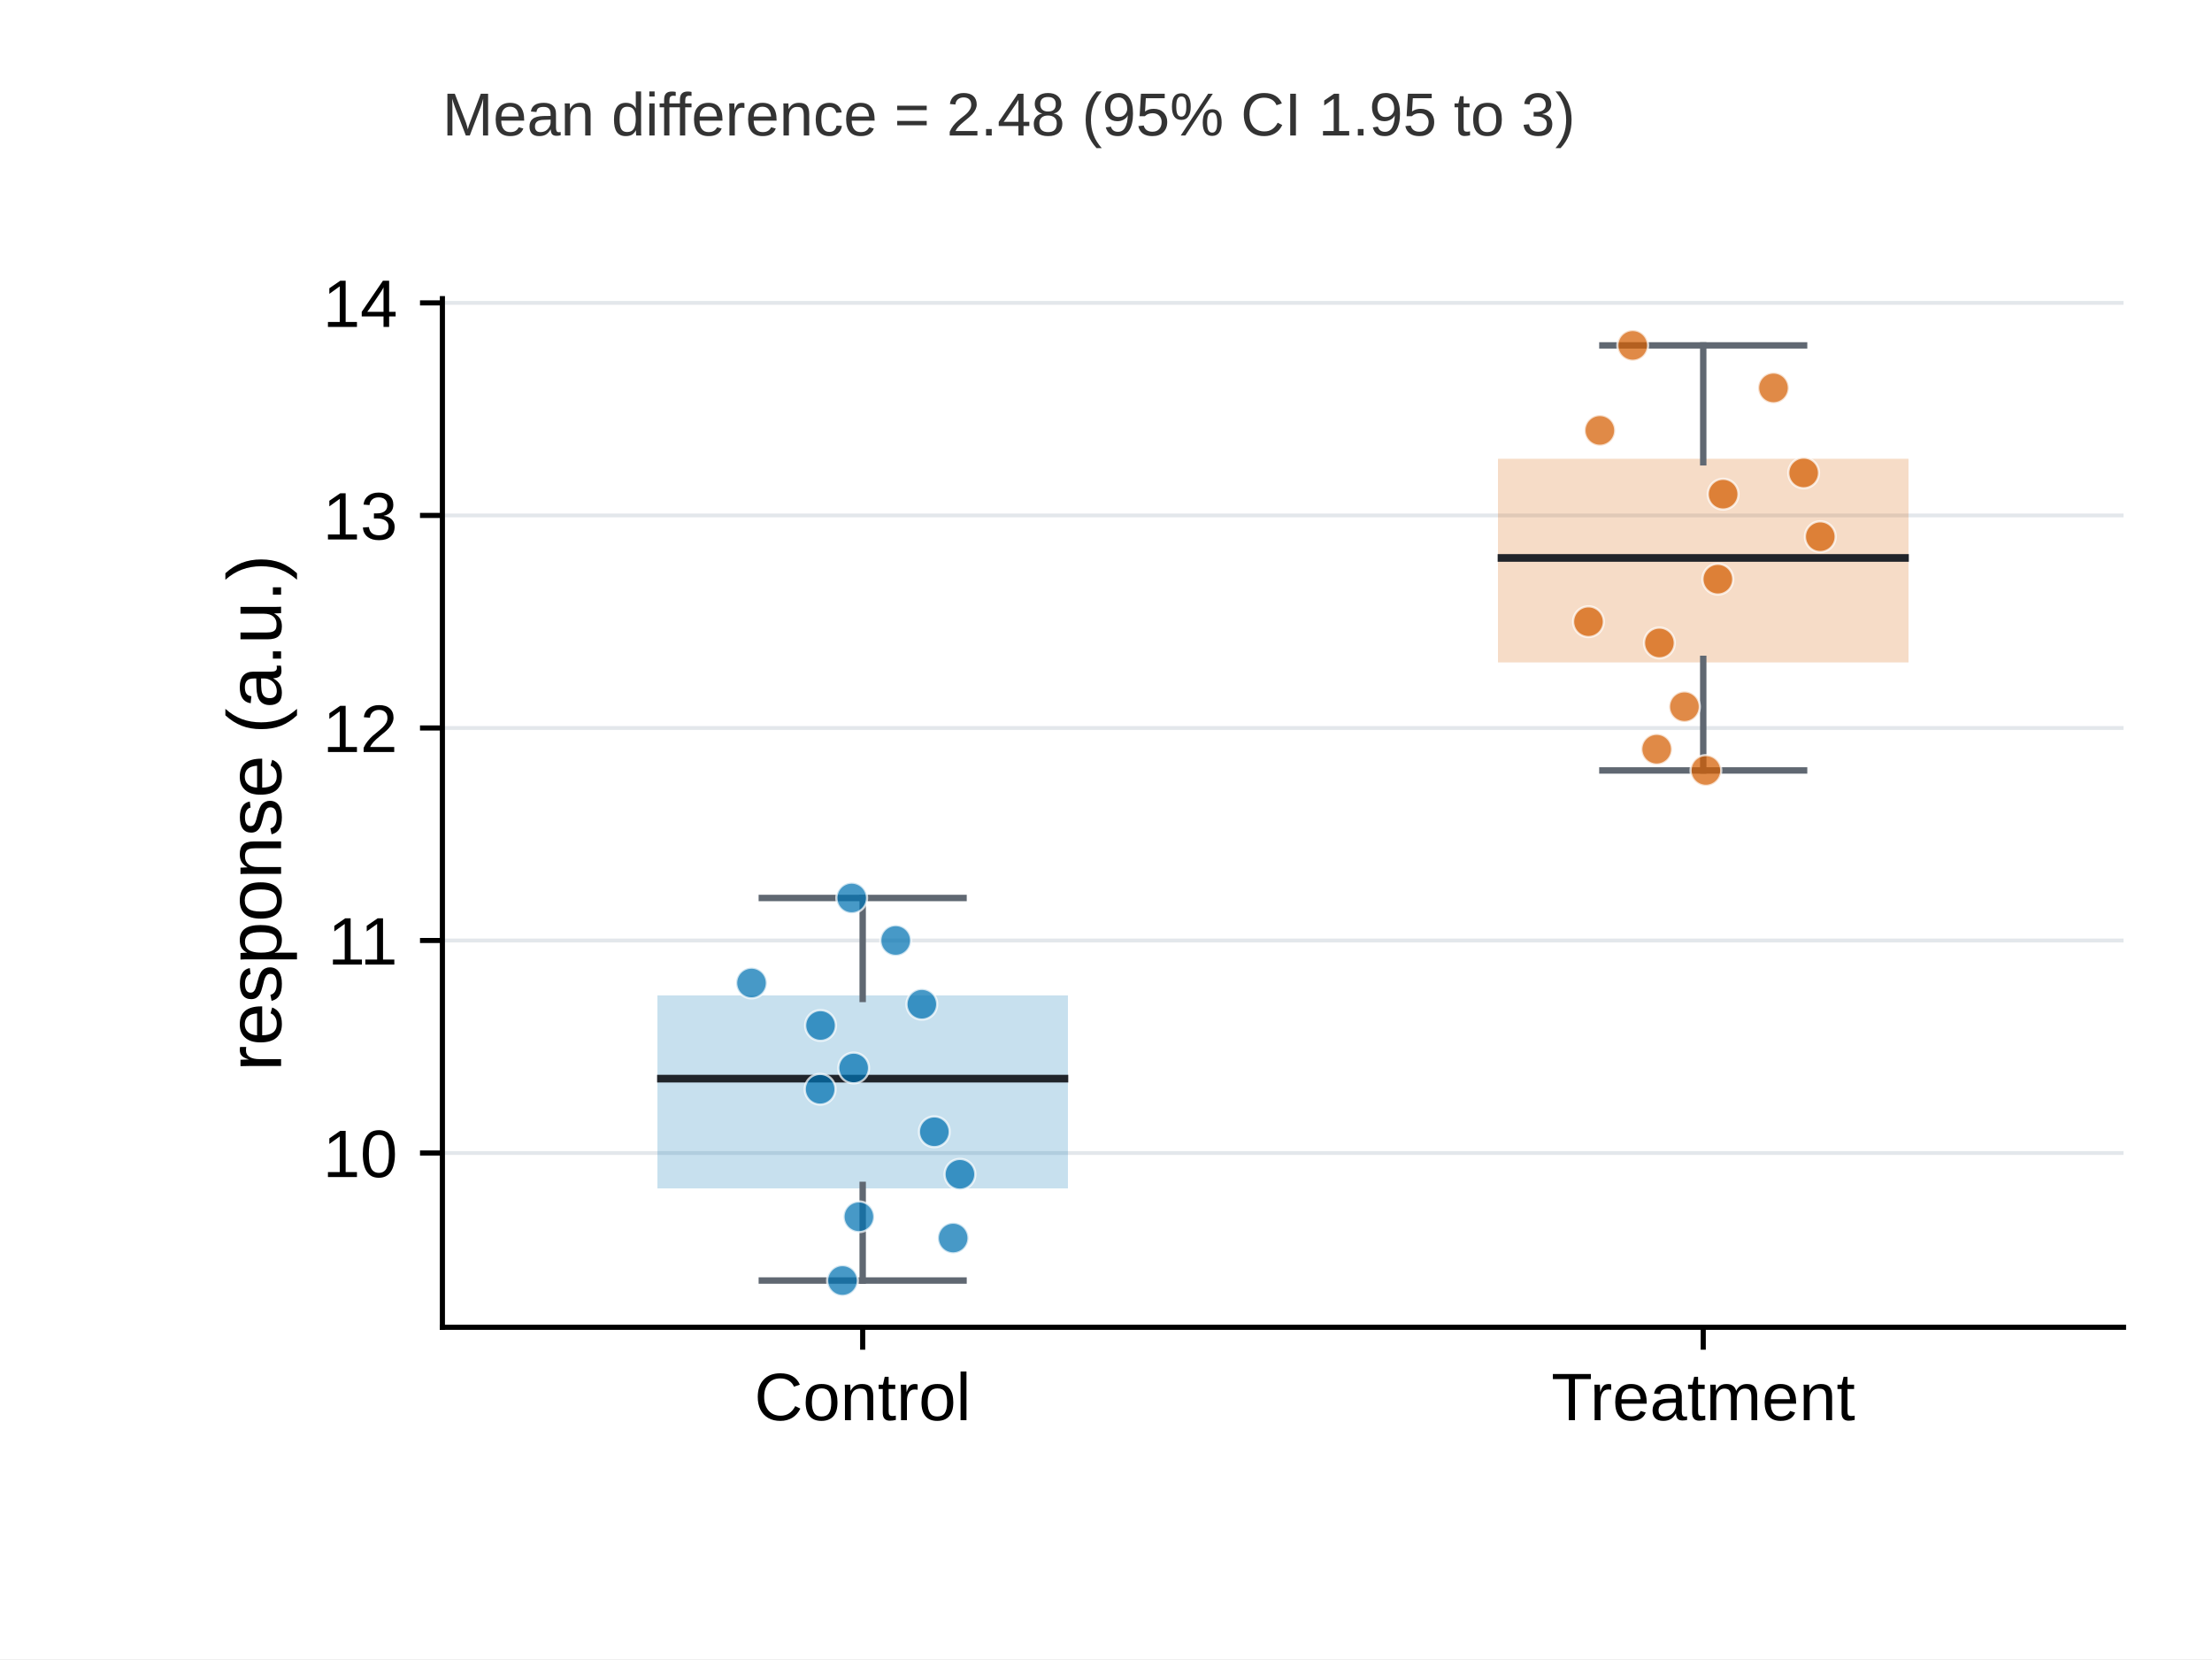
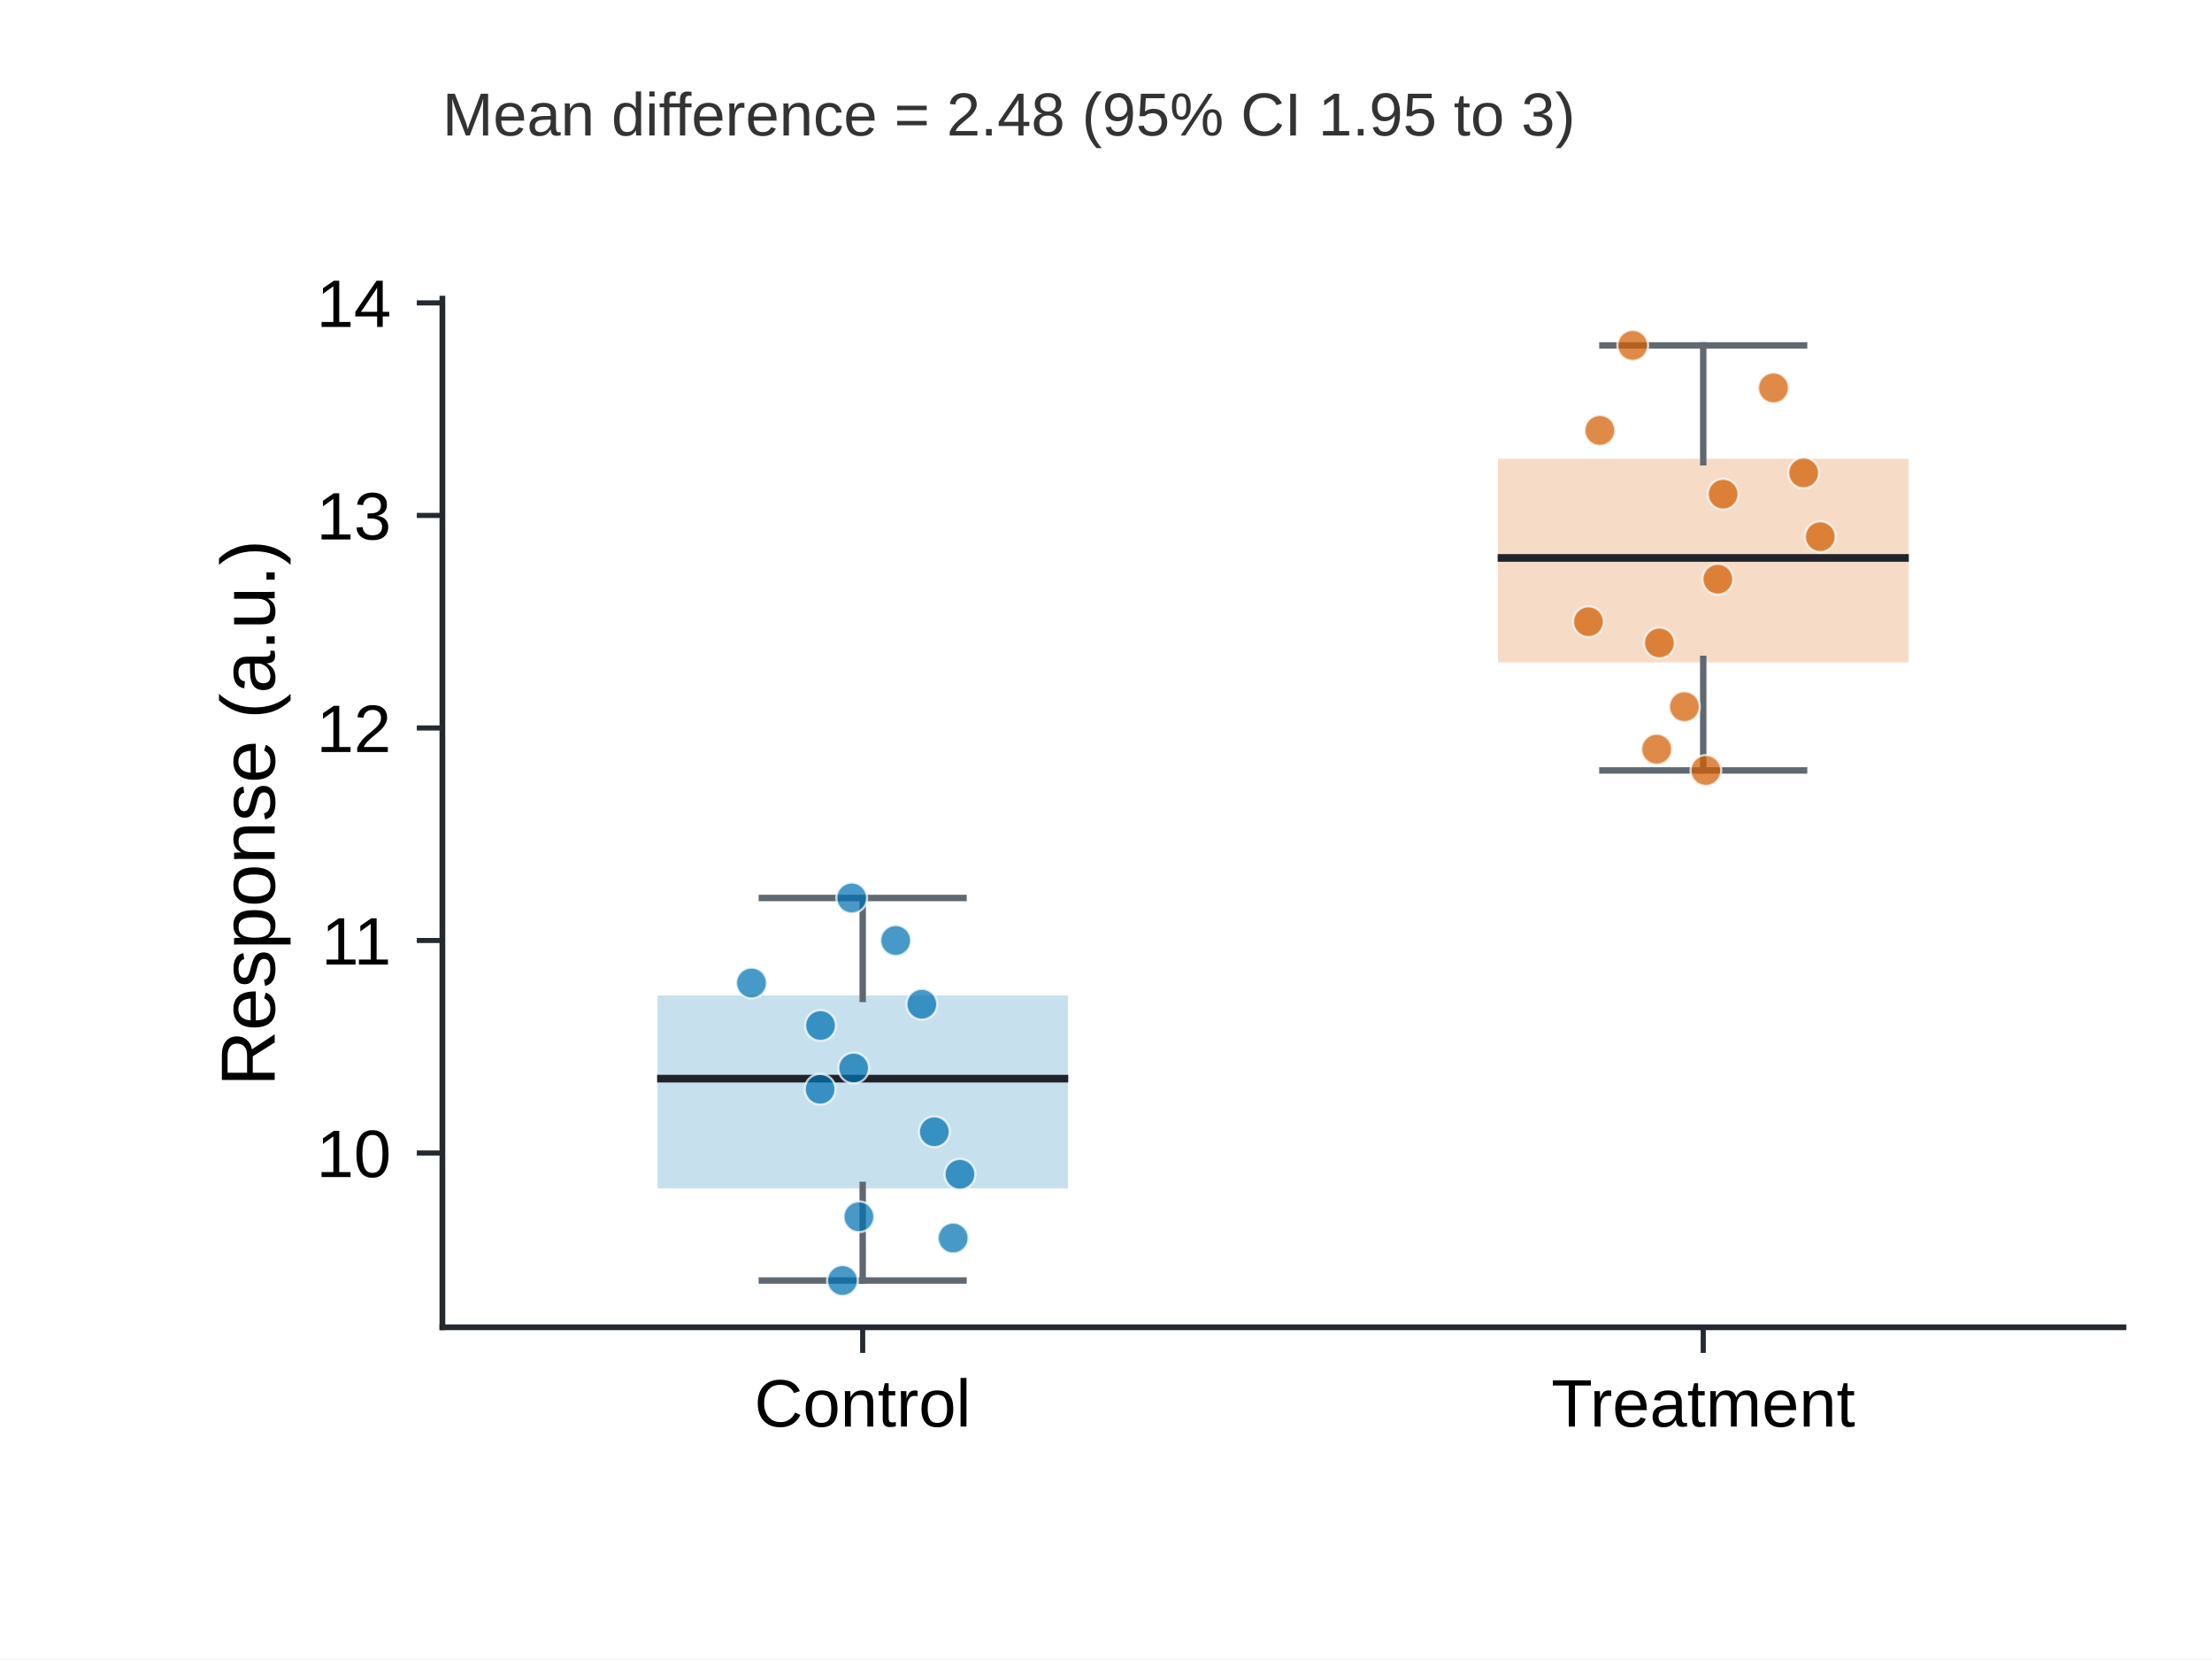
<svg xmlns="http://www.w3.org/2000/svg" xmlns:xlink="http://www.w3.org/1999/xlink" width="345.6pt" height="259.2pt" viewBox="0 0 345.6 259.2" version="1.1">
  <defs>
    <style type="text/css">*{stroke-linejoin: round; stroke-linecap: butt}</style>
  </defs>
  <g id="figure_1">
    <g id="patch_1">
      <path d="M 0 259.2 L 345.6 259.2 L 345.6 0 L 0 0 z " style="fill: #ffffff" />
    </g>
    <g id="axes_1">
      <g id="patch_2">
        <path d="M 69.12 207.36 L 331.776 207.36 L 331.776 46.656 L 69.12 46.656 z " style="fill: #ffffff" />
      </g>
      <g id="matplotlib.axis_1">
        <g id="xtick_1">
          <g id="line2d_1">
            <defs>
-               <path id="m28dde93b6a" d="M 0 0 L 0 3.5 " style="stroke: #000000; stroke-width: 0.8" />
+               <path id="m729368cca2" d="M 0 0 L 0 4 " style="stroke: #252a31; stroke-width: 0.8" />
            </defs>
            <g>
-               <use xlink:href="#m28dde93b6a" x="134.784" y="207.36" style="stroke: #000000; stroke-width: 0.8" />
+               <use xlink:href="#m729368cca2" x="134.784" y="207.36" style="fill: #252a31; stroke: #252a31; stroke-width: 0.8" />
            </g>
          </g>
          <g id="text_1">
-             <text style="font: 10.5px 'Arial'; text-anchor: middle" x="134.784" y="221.876" transform="rotate(-0, 134.784, 221.8757)">Control</text>
+             <text style="font: 10.5px 'Arial'; text-anchor: middle" x="134.784" y="222.876" transform="rotate(-0, 134.784, 222.8757)">Control</text>
          </g>
        </g>
        <g id="xtick_2">
          <g id="line2d_2">
            <g>
-               <use xlink:href="#m28dde93b6a" x="266.112" y="207.36" style="stroke: #000000; stroke-width: 0.8" />
+               <use xlink:href="#m729368cca2" x="266.112" y="207.36" style="fill: #252a31; stroke: #252a31; stroke-width: 0.8" />
            </g>
          </g>
          <g id="text_2">
-             <text style="font: 10.5px 'Arial'; text-anchor: middle" x="266.112" y="221.876" transform="rotate(-0, 266.112, 221.8757)">Treatment</text>
+             <text style="font: 10.5px 'Arial'; text-anchor: middle" x="266.112" y="222.876" transform="rotate(-0, 266.112, 222.8757)">Treatment</text>
          </g>
        </g>
      </g>
      <g id="matplotlib.axis_2">
        <g id="ytick_1">
          <g id="line2d_3">
-             <path d="M 69.12 180.133 L 331.776 180.133 " clip-path="url(#p0b7a5884a9)" style="fill: none; stroke: #d9dee4; stroke-opacity: 0.75; stroke-width: 0.6; stroke-linecap: square" />
-           </g>
-           <g id="line2d_4">
            <defs>
-               <path id="mb77cc41e46" d="M 0 0 L -3.5 0 " style="stroke: #000000; stroke-width: 0.8" />
+               <path id="m943ec2c2e3" d="M 0 0 L -4 0 " style="stroke: #252a31; stroke-width: 0.8" />
            </defs>
            <g>
-               <use xlink:href="#mb77cc41e46" x="69.12" y="180.133" style="stroke: #000000; stroke-width: 0.8" />
+               <use xlink:href="#m943ec2c2e3" x="69.12" y="180.133" style="fill: #252a31; stroke: #252a31; stroke-width: 0.8" />
            </g>
          </g>
          <g id="text_3">
-             <text style="font: 10.5px 'Arial'; text-anchor: end" x="62.12" y="183.891" transform="rotate(-0, 62.12, 183.8911)">10</text>
+             <text style="font: 10.5px 'Arial'; text-anchor: end" x="61.12" y="183.891" transform="rotate(-0, 61.12, 183.8911)">10</text>
          </g>
        </g>
        <g id="ytick_2">
-           <g id="line2d_5">
-             <path d="M 69.12 146.93 L 331.776 146.93 " clip-path="url(#p0b7a5884a9)" style="fill: none; stroke: #d9dee4; stroke-opacity: 0.75; stroke-width: 0.6; stroke-linecap: square" />
-           </g>
-           <g id="line2d_6">
+           <g id="line2d_4">
            <g>
-               <use xlink:href="#mb77cc41e46" x="69.12" y="146.93" style="stroke: #000000; stroke-width: 0.8" />
+               <use xlink:href="#m943ec2c2e3" x="69.12" y="146.93" style="fill: #252a31; stroke: #252a31; stroke-width: 0.8" />
            </g>
          </g>
          <g id="text_4">
-             <text style="font: 10.5px 'Arial'; text-anchor: end" x="62.12" y="150.688" transform="rotate(-0, 62.12, 150.6878)">11</text>
+             <text style="font: 10.5px 'Arial'; text-anchor: end" x="61.12" y="150.688" transform="rotate(-0, 61.12, 150.6878)">11</text>
          </g>
        </g>
        <g id="ytick_3">
-           <g id="line2d_7">
-             <path d="M 69.12 113.727 L 331.776 113.727 " clip-path="url(#p0b7a5884a9)" style="fill: none; stroke: #d9dee4; stroke-opacity: 0.75; stroke-width: 0.6; stroke-linecap: square" />
-           </g>
-           <g id="line2d_8">
+           <g id="line2d_5">
            <g>
-               <use xlink:href="#mb77cc41e46" x="69.12" y="113.727" style="stroke: #000000; stroke-width: 0.8" />
+               <use xlink:href="#m943ec2c2e3" x="69.12" y="113.727" style="fill: #252a31; stroke: #252a31; stroke-width: 0.8" />
            </g>
          </g>
          <g id="text_5">
-             <text style="font: 10.5px 'Arial'; text-anchor: end" x="62.12" y="117.485" transform="rotate(-0, 62.12, 117.4845)">12</text>
+             <text style="font: 10.5px 'Arial'; text-anchor: end" x="61.12" y="117.485" transform="rotate(-0, 61.12, 117.4845)">12</text>
          </g>
        </g>
        <g id="ytick_4">
-           <g id="line2d_9">
-             <path d="M 69.12 80.523 L 331.776 80.523 " clip-path="url(#p0b7a5884a9)" style="fill: none; stroke: #d9dee4; stroke-opacity: 0.75; stroke-width: 0.6; stroke-linecap: square" />
-           </g>
-           <g id="line2d_10">
+           <g id="line2d_6">
            <g>
-               <use xlink:href="#mb77cc41e46" x="69.12" y="80.523" style="stroke: #000000; stroke-width: 0.8" />
+               <use xlink:href="#m943ec2c2e3" x="69.12" y="80.523" style="fill: #252a31; stroke: #252a31; stroke-width: 0.8" />
            </g>
          </g>
          <g id="text_6">
-             <text style="font: 10.5px 'Arial'; text-anchor: end" x="62.12" y="84.281" transform="rotate(-0, 62.12, 84.28122)">13</text>
+             <text style="font: 10.5px 'Arial'; text-anchor: end" x="61.12" y="84.281" transform="rotate(-0, 61.12, 84.28122)">13</text>
          </g>
        </g>
        <g id="ytick_5">
-           <g id="line2d_11">
-             <path d="M 69.12 47.32 L 331.776 47.32 " clip-path="url(#p0b7a5884a9)" style="fill: none; stroke: #d9dee4; stroke-opacity: 0.75; stroke-width: 0.6; stroke-linecap: square" />
-           </g>
-           <g id="line2d_12">
+           <g id="line2d_7">
            <g>
-               <use xlink:href="#mb77cc41e46" x="69.12" y="47.32" style="stroke: #000000; stroke-width: 0.8" />
+               <use xlink:href="#m943ec2c2e3" x="69.12" y="47.32" style="fill: #252a31; stroke: #252a31; stroke-width: 0.8" />
            </g>
          </g>
          <g id="text_7">
-             <text style="font: 10.5px 'Arial'; text-anchor: end" x="62.12" y="51.078" transform="rotate(-0, 62.12, 51.07792)">14</text>
+             <text style="font: 10.5px 'Arial'; text-anchor: end" x="61.12" y="51.078" transform="rotate(-0, 61.12, 51.07792)">14</text>
          </g>
        </g>
        <g id="text_8">
-           <text style="font: 12px 'Arial'; text-anchor: middle" x="43.916" y="127.008" transform="rotate(-90, 43.91641, 127.008)">response (a.u.)</text>
+           <text style="font: 12px 'Arial'; text-anchor: middle" x="42.916" y="127.008" transform="rotate(-90, 42.91641, 127.008)">Response (a.u.)</text>
        </g>
      </g>
      <g id="patch_3">
-         <path d="M 103.265 185.114 L 166.303 185.114 L 166.303 156.061 L 103.265 156.061 L 103.265 185.114 z " clip-path="url(#p0b7a5884a9)" style="fill: #0072b2; opacity: 0.22; stroke: #0072b2; stroke-width: 1.1; stroke-linejoin: miter" />
+         <path d="M 103.265 185.114 L 166.303 185.114 L 166.303 156.061 L 103.265 156.061 L 103.265 185.114 z " clip-path="url(#p5cd209ec11)" style="fill: #0072b2; opacity: 0.22; stroke: #0072b2; stroke-width: 1.1; stroke-linejoin: miter" />
+       </g>
+       <g id="line2d_8">
+         <path d="M 134.784 185.114 L 134.784 200.055 " clip-path="url(#p5cd209ec11)" style="fill: none; stroke: #606872; stroke-linecap: square" />
+       </g>
+       <g id="line2d_9">
+         <path d="M 134.784 156.061 L 134.784 140.289 " clip-path="url(#p5cd209ec11)" style="fill: none; stroke: #606872; stroke-linecap: square" />
+       </g>
+       <g id="line2d_10">
+         <path d="M 119.025 200.055 L 150.543 200.055 " clip-path="url(#p5cd209ec11)" style="fill: none; stroke: #606872; stroke-linecap: square" />
+       </g>
+       <g id="line2d_11">
+         <path d="M 119.025 140.289 L 150.543 140.289 " clip-path="url(#p5cd209ec11)" style="fill: none; stroke: #606872; stroke-linecap: square" />
+       </g>
+       <g id="patch_4">
+         <path d="M 234.593 102.936 L 297.631 102.936 L 297.631 72.223 L 234.593 72.223 L 234.593 102.936 z " clip-path="url(#p5cd209ec11)" style="fill: #d55e00; opacity: 0.22; stroke: #d55e00; stroke-width: 1.1; stroke-linejoin: miter" />
+       </g>
+       <g id="line2d_12">
+         <path d="M 266.112 102.936 L 266.112 120.367 " clip-path="url(#p5cd209ec11)" style="fill: none; stroke: #606872; stroke-linecap: square" />
      </g>
      <g id="line2d_13">
-         <path d="M 134.784 185.114 L 134.784 200.055 " clip-path="url(#p0b7a5884a9)" style="fill: none; stroke: #606872; stroke-linecap: square" />
+         <path d="M 266.112 72.223 L 266.112 53.961 " clip-path="url(#p5cd209ec11)" style="fill: none; stroke: #606872; stroke-linecap: square" />
      </g>
      <g id="line2d_14">
-         <path d="M 134.784 156.061 L 134.784 140.289 " clip-path="url(#p0b7a5884a9)" style="fill: none; stroke: #606872; stroke-linecap: square" />
+         <path d="M 250.353 120.367 L 281.871 120.367 " clip-path="url(#p5cd209ec11)" style="fill: none; stroke: #606872; stroke-linecap: square" />
      </g>
      <g id="line2d_15">
-         <path d="M 119.025 200.055 L 150.543 200.055 " clip-path="url(#p0b7a5884a9)" style="fill: none; stroke: #606872; stroke-linecap: square" />
+         <path d="M 250.353 53.961 L 281.871 53.961 " clip-path="url(#p5cd209ec11)" style="fill: none; stroke: #606872; stroke-linecap: square" />
      </g>
      <g id="line2d_16">
-         <path d="M 119.025 140.289 L 150.543 140.289 " clip-path="url(#p0b7a5884a9)" style="fill: none; stroke: #606872; stroke-linecap: square" />
-       </g>
-       <g id="patch_4">
-         <path d="M 234.593 102.936 L 297.631 102.936 L 297.631 72.223 L 234.593 72.223 L 234.593 102.936 z " clip-path="url(#p0b7a5884a9)" style="fill: #d55e00; opacity: 0.22; stroke: #d55e00; stroke-width: 1.1; stroke-linejoin: miter" />
+         <path d="M 103.265 168.512 L 166.303 168.512 " clip-path="url(#p5cd209ec11)" style="fill: none; stroke: #20242a; stroke-width: 1.2; stroke-linecap: square" />
      </g>
      <g id="line2d_17">
-         <path d="M 266.112 102.936 L 266.112 120.367 " clip-path="url(#p0b7a5884a9)" style="fill: none; stroke: #606872; stroke-linecap: square" />
-       </g>
-       <g id="line2d_18">
-         <path d="M 266.112 72.223 L 266.112 53.961 " clip-path="url(#p0b7a5884a9)" style="fill: none; stroke: #606872; stroke-linecap: square" />
-       </g>
-       <g id="line2d_19">
-         <path d="M 250.353 120.367 L 281.871 120.367 " clip-path="url(#p0b7a5884a9)" style="fill: none; stroke: #606872; stroke-linecap: square" />
-       </g>
-       <g id="line2d_20">
-         <path d="M 250.353 53.961 L 281.871 53.961 " clip-path="url(#p0b7a5884a9)" style="fill: none; stroke: #606872; stroke-linecap: square" />
-       </g>
-       <g id="line2d_21">
-         <path d="M 103.265 168.512 L 166.303 168.512 " clip-path="url(#p0b7a5884a9)" style="fill: none; stroke: #20242a; stroke-width: 1.2; stroke-linecap: square" />
-       </g>
-       <g id="line2d_22">
-         <path d="M 234.593 87.164 L 297.631 87.164 " clip-path="url(#p0b7a5884a9)" style="fill: none; stroke: #20242a; stroke-width: 1.2; stroke-linecap: square" />
+         <path d="M 234.593 87.164 L 297.631 87.164 " clip-path="url(#p5cd209ec11)" style="fill: none; stroke: #20242a; stroke-width: 1.2; stroke-linecap: square" />
      </g>
      <g id="patch_5">
-         <path d="M 69.12 207.36 L 69.12 46.656 " style="fill: none; stroke: #000000; stroke-width: 0.8; stroke-linejoin: miter; stroke-linecap: square" />
+         <path d="M 69.12 207.36 L 69.12 46.656 " style="fill: none; stroke: #252a31; stroke-width: 0.9; stroke-linejoin: miter; stroke-linecap: square" />
      </g>
      <g id="patch_6">
-         <path d="M 69.12 207.36 L 331.776 207.36 " style="fill: none; stroke: #000000; stroke-width: 0.8; stroke-linejoin: miter; stroke-linecap: square" />
+         <path d="M 69.12 207.36 L 331.776 207.36 " style="fill: none; stroke: #252a31; stroke-width: 0.9; stroke-linejoin: miter; stroke-linecap: square" />
      </g>
      <g id="PathCollection_1">
        <defs>
-           <path id="m61cc1fb0ef" d="M 0 2.398 C 0.636 2.398 1.246 2.145 1.696 1.696 C 2.145 1.246 2.398 0.636 2.398 0 C 2.398 -0.636 2.145 -1.246 1.696 -1.696 C 1.246 -2.145 0.636 -2.398 0 -2.398 C -0.636 -2.398 -1.246 -2.145 -1.696 -1.696 C -2.145 -1.246 -2.398 -0.636 -2.398 0 C -2.398 0.636 -2.145 1.246 -1.696 1.696 C -1.246 2.145 -0.636 2.398 0 2.398 z " style="stroke: #ffffff; stroke-opacity: 0.72; stroke-width: 0.35" />
+           <path id="m96c233d98a" d="M 0 2.398 C 0.636 2.398 1.246 2.145 1.696 1.696 C 2.145 1.246 2.398 0.636 2.398 0 C 2.398 -0.636 2.145 -1.246 1.696 -1.696 C 1.246 -2.145 0.636 -2.398 0 -2.398 C -0.636 -2.398 -1.246 -2.145 -1.696 -1.696 C -2.145 -1.246 -2.398 -0.636 -2.398 0 C -2.398 0.636 -2.145 1.246 -1.696 1.696 C -1.246 2.145 -0.636 2.398 0 2.398 z " style="stroke: #ffffff; stroke-opacity: 0.72; stroke-width: 0.35" />
        </defs>
-         <g clip-path="url(#p0b7a5884a9)">
-           <use xlink:href="#m61cc1fb0ef" x="131.631" y="200.055" style="fill: #0072b2; fill-opacity: 0.72; stroke: #ffffff; stroke-opacity: 0.72; stroke-width: 0.35" />
-           <use xlink:href="#m61cc1fb0ef" x="145.978" y="176.813" style="fill: #0072b2; fill-opacity: 0.72; stroke: #ffffff; stroke-opacity: 0.72; stroke-width: 0.35" />
-           <use xlink:href="#m61cc1fb0ef" x="117.414" y="153.571" style="fill: #0072b2; fill-opacity: 0.72; stroke: #ffffff; stroke-opacity: 0.72; stroke-width: 0.35" />
-           <use xlink:href="#m61cc1fb0ef" x="134.194" y="190.094" style="fill: #0072b2; fill-opacity: 0.72; stroke: #ffffff; stroke-opacity: 0.72; stroke-width: 0.35" />
-           <use xlink:href="#m61cc1fb0ef" x="133.072" y="140.289" style="fill: #0072b2; fill-opacity: 0.72; stroke: #ffffff; stroke-opacity: 0.72; stroke-width: 0.35" />
-           <use xlink:href="#m61cc1fb0ef" x="133.378" y="166.852" style="fill: #0072b2; fill-opacity: 0.72; stroke: #ffffff; stroke-opacity: 0.72; stroke-width: 0.35" />
-           <use xlink:href="#m61cc1fb0ef" x="149.981" y="183.454" style="fill: #0072b2; fill-opacity: 0.72; stroke: #ffffff; stroke-opacity: 0.72; stroke-width: 0.35" />
-           <use xlink:href="#m61cc1fb0ef" x="128.198" y="160.211" style="fill: #0072b2; fill-opacity: 0.72; stroke: #ffffff; stroke-opacity: 0.72; stroke-width: 0.35" />
-           <use xlink:href="#m61cc1fb0ef" x="139.944" y="146.93" style="fill: #0072b2; fill-opacity: 0.72; stroke: #ffffff; stroke-opacity: 0.72; stroke-width: 0.35" />
-           <use xlink:href="#m61cc1fb0ef" x="148.92" y="193.415" style="fill: #0072b2; fill-opacity: 0.72; stroke: #ffffff; stroke-opacity: 0.72; stroke-width: 0.35" />
-           <use xlink:href="#m61cc1fb0ef" x="128.137" y="170.172" style="fill: #0072b2; fill-opacity: 0.72; stroke: #ffffff; stroke-opacity: 0.72; stroke-width: 0.35" />
-           <use xlink:href="#m61cc1fb0ef" x="144.028" y="156.891" style="fill: #0072b2; fill-opacity: 0.72; stroke: #ffffff; stroke-opacity: 0.72; stroke-width: 0.35" />
+         <g clip-path="url(#p5cd209ec11)">
+           <use xlink:href="#m96c233d98a" x="131.631" y="200.055" style="fill: #0072b2; fill-opacity: 0.72; stroke: #ffffff; stroke-opacity: 0.72; stroke-width: 0.35" />
+           <use xlink:href="#m96c233d98a" x="145.978" y="176.813" style="fill: #0072b2; fill-opacity: 0.72; stroke: #ffffff; stroke-opacity: 0.72; stroke-width: 0.35" />
+           <use xlink:href="#m96c233d98a" x="117.414" y="153.571" style="fill: #0072b2; fill-opacity: 0.72; stroke: #ffffff; stroke-opacity: 0.72; stroke-width: 0.35" />
+           <use xlink:href="#m96c233d98a" x="134.194" y="190.094" style="fill: #0072b2; fill-opacity: 0.72; stroke: #ffffff; stroke-opacity: 0.72; stroke-width: 0.35" />
+           <use xlink:href="#m96c233d98a" x="133.072" y="140.289" style="fill: #0072b2; fill-opacity: 0.72; stroke: #ffffff; stroke-opacity: 0.72; stroke-width: 0.35" />
+           <use xlink:href="#m96c233d98a" x="133.378" y="166.852" style="fill: #0072b2; fill-opacity: 0.72; stroke: #ffffff; stroke-opacity: 0.72; stroke-width: 0.35" />
+           <use xlink:href="#m96c233d98a" x="149.981" y="183.454" style="fill: #0072b2; fill-opacity: 0.72; stroke: #ffffff; stroke-opacity: 0.72; stroke-width: 0.35" />
+           <use xlink:href="#m96c233d98a" x="128.198" y="160.211" style="fill: #0072b2; fill-opacity: 0.72; stroke: #ffffff; stroke-opacity: 0.72; stroke-width: 0.35" />
+           <use xlink:href="#m96c233d98a" x="139.944" y="146.93" style="fill: #0072b2; fill-opacity: 0.72; stroke: #ffffff; stroke-opacity: 0.72; stroke-width: 0.35" />
+           <use xlink:href="#m96c233d98a" x="148.92" y="193.415" style="fill: #0072b2; fill-opacity: 0.72; stroke: #ffffff; stroke-opacity: 0.72; stroke-width: 0.35" />
+           <use xlink:href="#m96c233d98a" x="128.137" y="170.172" style="fill: #0072b2; fill-opacity: 0.72; stroke: #ffffff; stroke-opacity: 0.72; stroke-width: 0.35" />
+           <use xlink:href="#m96c233d98a" x="144.028" y="156.891" style="fill: #0072b2; fill-opacity: 0.72; stroke: #ffffff; stroke-opacity: 0.72; stroke-width: 0.35" />
        </g>
      </g>
      <g id="PathCollection_2">
        <defs>
-           <path id="mb96668bd69" d="M 0 2.398 C 0.636 2.398 1.246 2.145 1.696 1.696 C 2.145 1.246 2.398 0.636 2.398 0 C 2.398 -0.636 2.145 -1.246 1.696 -1.696 C 1.246 -2.145 0.636 -2.398 0 -2.398 C -0.636 -2.398 -1.246 -2.145 -1.696 -1.696 C -2.145 -1.246 -2.398 -0.636 -2.398 0 C -2.398 0.636 -2.145 1.246 -1.696 1.696 C -1.246 2.145 -0.636 2.398 0 2.398 z " style="stroke: #ffffff; stroke-opacity: 0.72; stroke-width: 0.35" />
+           <path id="m088bbf1fd9" d="M 0 2.398 C 0.636 2.398 1.246 2.145 1.696 1.696 C 2.145 1.246 2.398 0.636 2.398 0 C 2.398 -0.636 2.145 -1.246 1.696 -1.696 C 1.246 -2.145 0.636 -2.398 0 -2.398 C -0.636 -2.398 -1.246 -2.145 -1.696 -1.696 C -2.145 -1.246 -2.398 -0.636 -2.398 0 C -2.398 0.636 -2.145 1.246 -1.696 1.696 C -1.246 2.145 -0.636 2.398 0 2.398 z " style="stroke: #ffffff; stroke-opacity: 0.72; stroke-width: 0.35" />
        </defs>
-         <g clip-path="url(#p0b7a5884a9)">
-           <use xlink:href="#mb96668bd69" x="263.176" y="110.406" style="fill: #d55e00; fill-opacity: 0.72; stroke: #ffffff; stroke-opacity: 0.72; stroke-width: 0.35" />
-           <use xlink:href="#mb96668bd69" x="249.961" y="67.242" style="fill: #d55e00; fill-opacity: 0.72; stroke: #ffffff; stroke-opacity: 0.72; stroke-width: 0.35" />
-           <use xlink:href="#mb96668bd69" x="266.528" y="120.367" style="fill: #d55e00; fill-opacity: 0.72; stroke: #ffffff; stroke-opacity: 0.72; stroke-width: 0.35" />
-           <use xlink:href="#mb96668bd69" x="268.393" y="90.484" style="fill: #d55e00; fill-opacity: 0.72; stroke: #ffffff; stroke-opacity: 0.72; stroke-width: 0.35" />
-           <use xlink:href="#mb96668bd69" x="269.221" y="77.203" style="fill: #d55e00; fill-opacity: 0.72; stroke: #ffffff; stroke-opacity: 0.72; stroke-width: 0.35" />
-           <use xlink:href="#mb96668bd69" x="259.261" y="100.445" style="fill: #d55e00; fill-opacity: 0.72; stroke: #ffffff; stroke-opacity: 0.72; stroke-width: 0.35" />
-           <use xlink:href="#mb96668bd69" x="255.095" y="53.961" style="fill: #d55e00; fill-opacity: 0.72; stroke: #ffffff; stroke-opacity: 0.72; stroke-width: 0.35" />
-           <use xlink:href="#mb96668bd69" x="258.839" y="117.047" style="fill: #d55e00; fill-opacity: 0.72; stroke: #ffffff; stroke-opacity: 0.72; stroke-width: 0.35" />
-           <use xlink:href="#mb96668bd69" x="284.398" y="83.844" style="fill: #d55e00; fill-opacity: 0.72; stroke: #ffffff; stroke-opacity: 0.72; stroke-width: 0.35" />
-           <use xlink:href="#mb96668bd69" x="281.8" y="73.883" style="fill: #d55e00; fill-opacity: 0.72; stroke: #ffffff; stroke-opacity: 0.72; stroke-width: 0.35" />
-           <use xlink:href="#mb96668bd69" x="248.178" y="97.125" style="fill: #d55e00; fill-opacity: 0.72; stroke: #ffffff; stroke-opacity: 0.72; stroke-width: 0.35" />
-           <use xlink:href="#mb96668bd69" x="277.086" y="60.601" style="fill: #d55e00; fill-opacity: 0.72; stroke: #ffffff; stroke-opacity: 0.72; stroke-width: 0.35" />
+         <g clip-path="url(#p5cd209ec11)">
+           <use xlink:href="#m088bbf1fd9" x="263.176" y="110.406" style="fill: #d55e00; fill-opacity: 0.72; stroke: #ffffff; stroke-opacity: 0.72; stroke-width: 0.35" />
+           <use xlink:href="#m088bbf1fd9" x="249.961" y="67.242" style="fill: #d55e00; fill-opacity: 0.72; stroke: #ffffff; stroke-opacity: 0.72; stroke-width: 0.35" />
+           <use xlink:href="#m088bbf1fd9" x="266.528" y="120.367" style="fill: #d55e00; fill-opacity: 0.72; stroke: #ffffff; stroke-opacity: 0.72; stroke-width: 0.35" />
+           <use xlink:href="#m088bbf1fd9" x="268.393" y="90.484" style="fill: #d55e00; fill-opacity: 0.72; stroke: #ffffff; stroke-opacity: 0.72; stroke-width: 0.35" />
+           <use xlink:href="#m088bbf1fd9" x="269.221" y="77.203" style="fill: #d55e00; fill-opacity: 0.72; stroke: #ffffff; stroke-opacity: 0.72; stroke-width: 0.35" />
+           <use xlink:href="#m088bbf1fd9" x="259.261" y="100.445" style="fill: #d55e00; fill-opacity: 0.72; stroke: #ffffff; stroke-opacity: 0.72; stroke-width: 0.35" />
+           <use xlink:href="#m088bbf1fd9" x="255.095" y="53.961" style="fill: #d55e00; fill-opacity: 0.72; stroke: #ffffff; stroke-opacity: 0.72; stroke-width: 0.35" />
+           <use xlink:href="#m088bbf1fd9" x="258.839" y="117.047" style="fill: #d55e00; fill-opacity: 0.72; stroke: #ffffff; stroke-opacity: 0.72; stroke-width: 0.35" />
+           <use xlink:href="#m088bbf1fd9" x="284.398" y="83.844" style="fill: #d55e00; fill-opacity: 0.72; stroke: #ffffff; stroke-opacity: 0.72; stroke-width: 0.35" />
+           <use xlink:href="#m088bbf1fd9" x="281.8" y="73.883" style="fill: #d55e00; fill-opacity: 0.72; stroke: #ffffff; stroke-opacity: 0.72; stroke-width: 0.35" />
+           <use xlink:href="#m088bbf1fd9" x="248.178" y="97.125" style="fill: #d55e00; fill-opacity: 0.72; stroke: #ffffff; stroke-opacity: 0.72; stroke-width: 0.35" />
+           <use xlink:href="#m088bbf1fd9" x="277.086" y="60.601" style="fill: #d55e00; fill-opacity: 0.72; stroke: #ffffff; stroke-opacity: 0.72; stroke-width: 0.35" />
        </g>
      </g>
    </g>
    <g id="text_9">
      <text style="fill: #333333; font: 9.5px 'Arial'; text-anchor: start" x="69.12" y="21.172" transform="rotate(-0, 69.12, 21.1717)">Mean difference = 2.48 (95% CI 1.95 to 3)</text>
    </g>
  </g>
  <defs>
-     <clipPath id="p0b7a5884a9">
+     <clipPath id="p5cd209ec11">
      <rect x="69.12" y="46.656" width="262.656" height="160.704" />
    </clipPath>
  </defs>
</svg>
